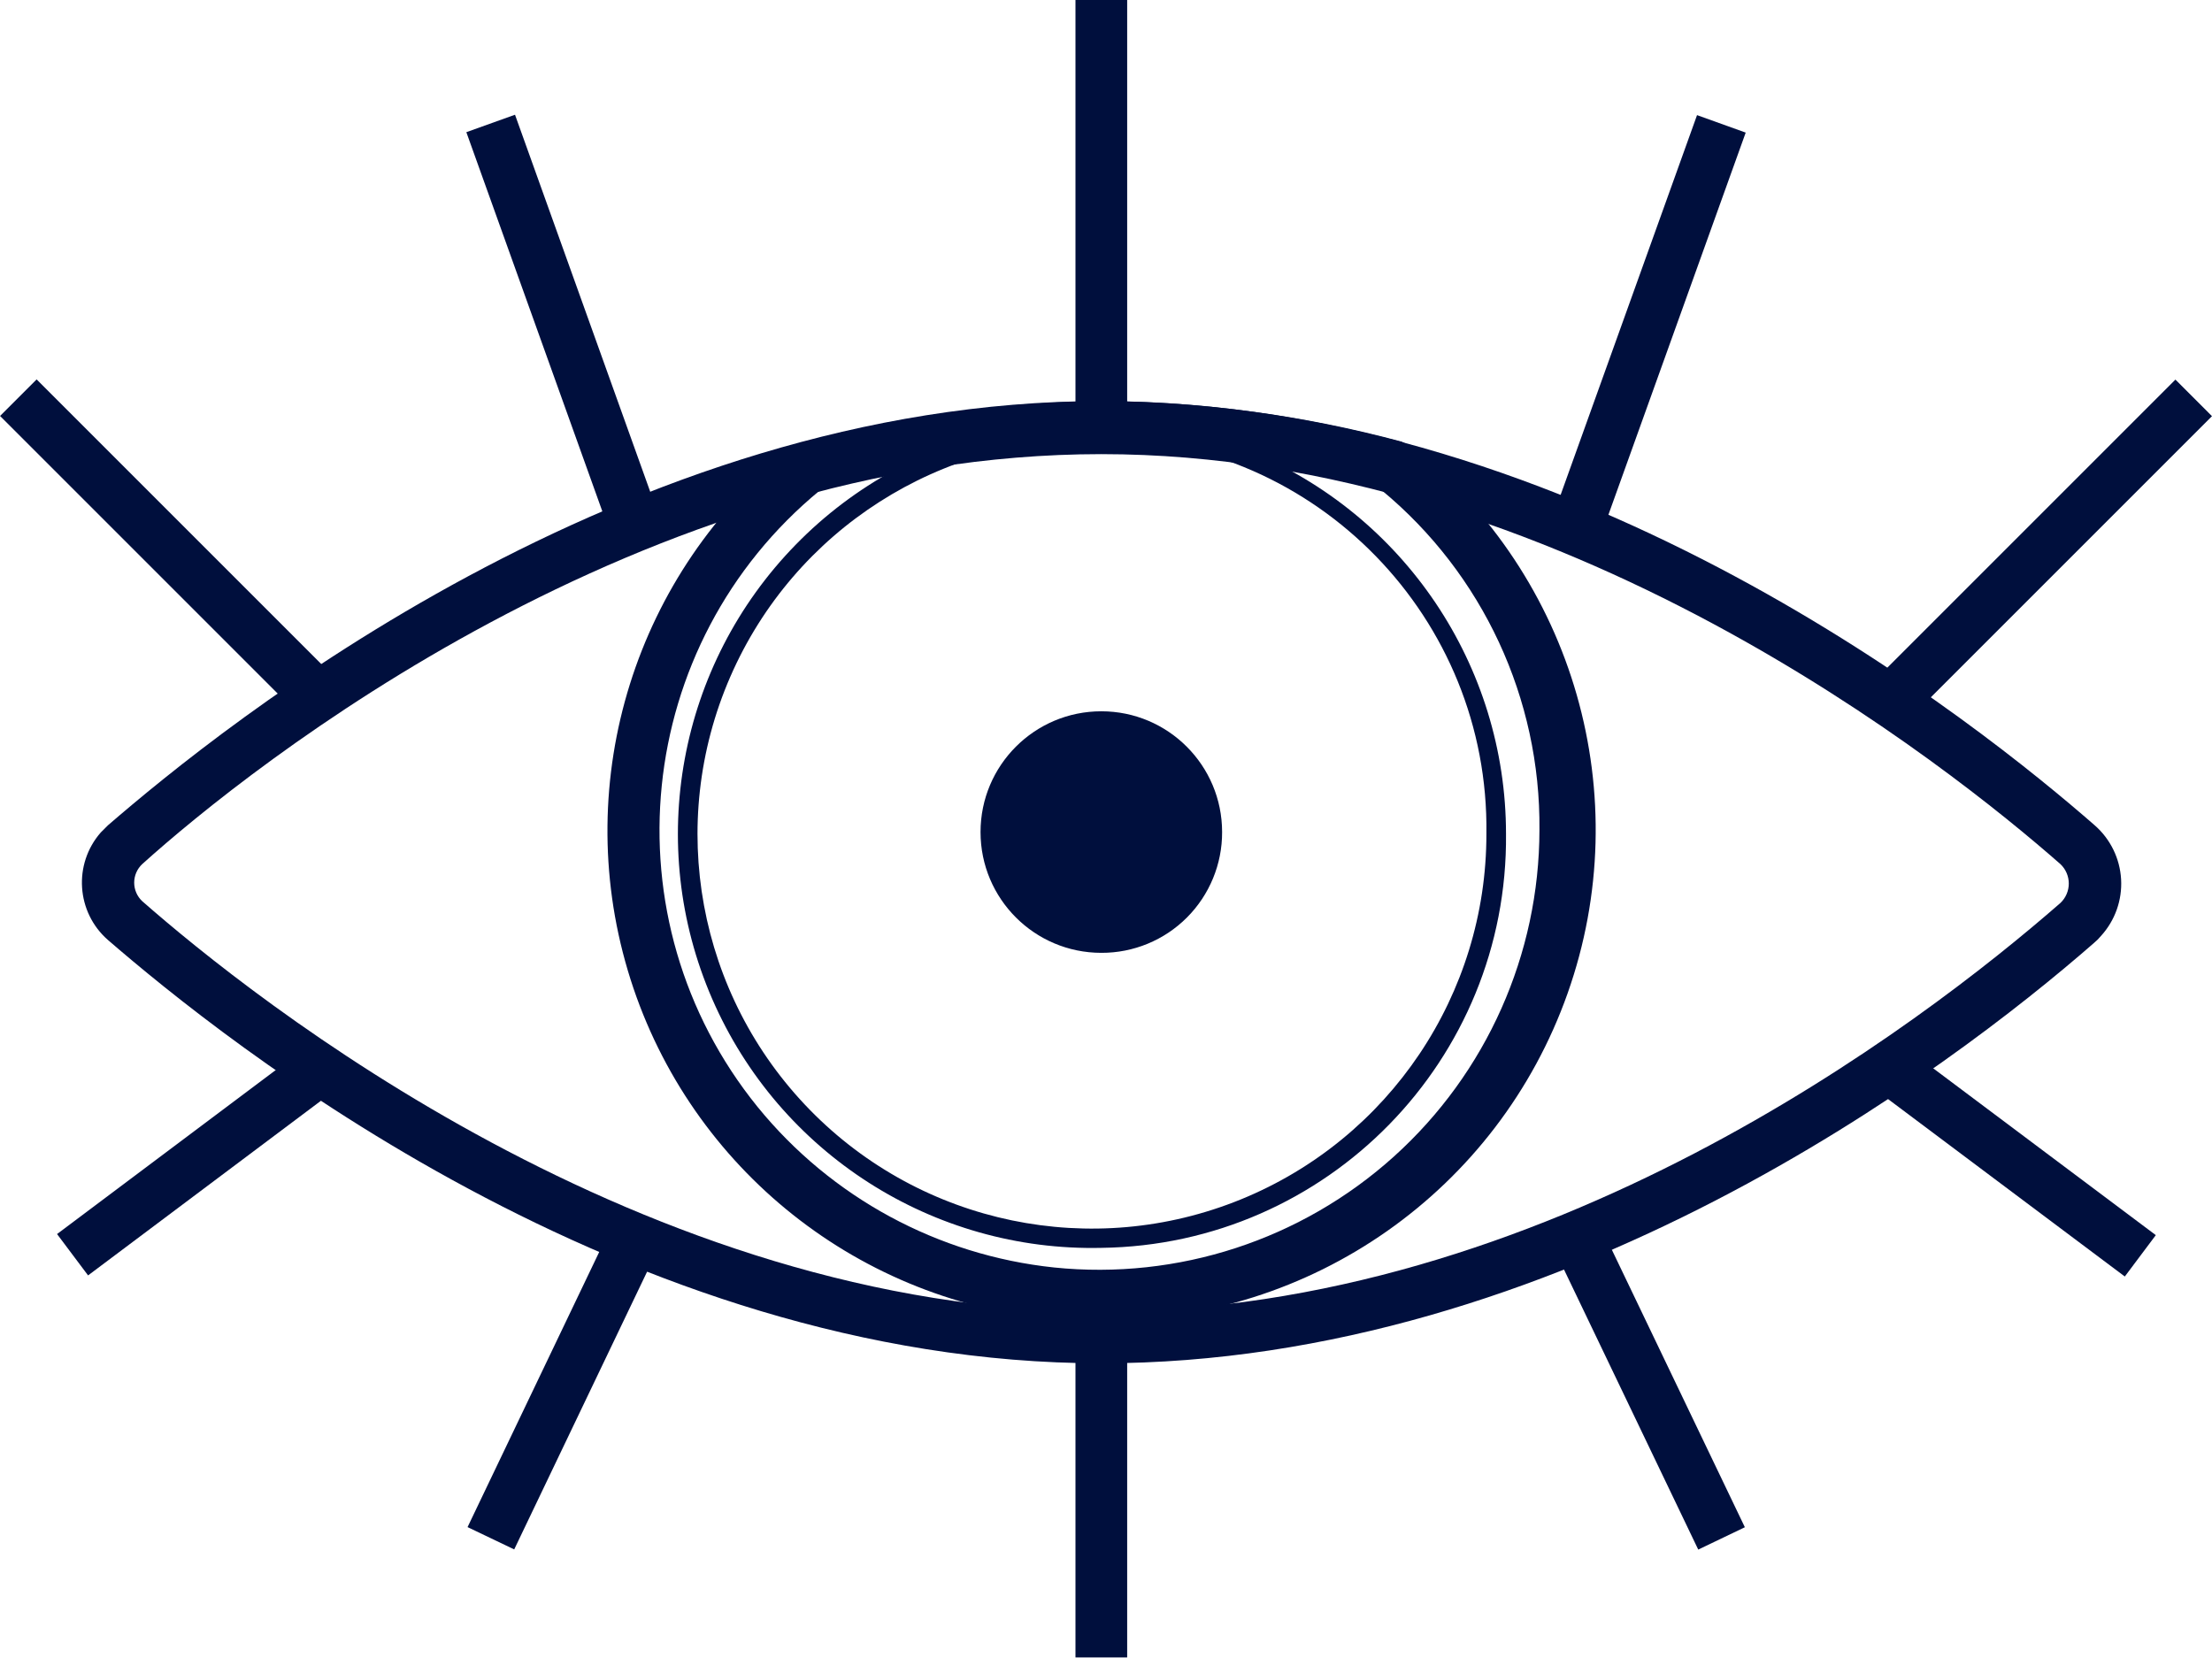
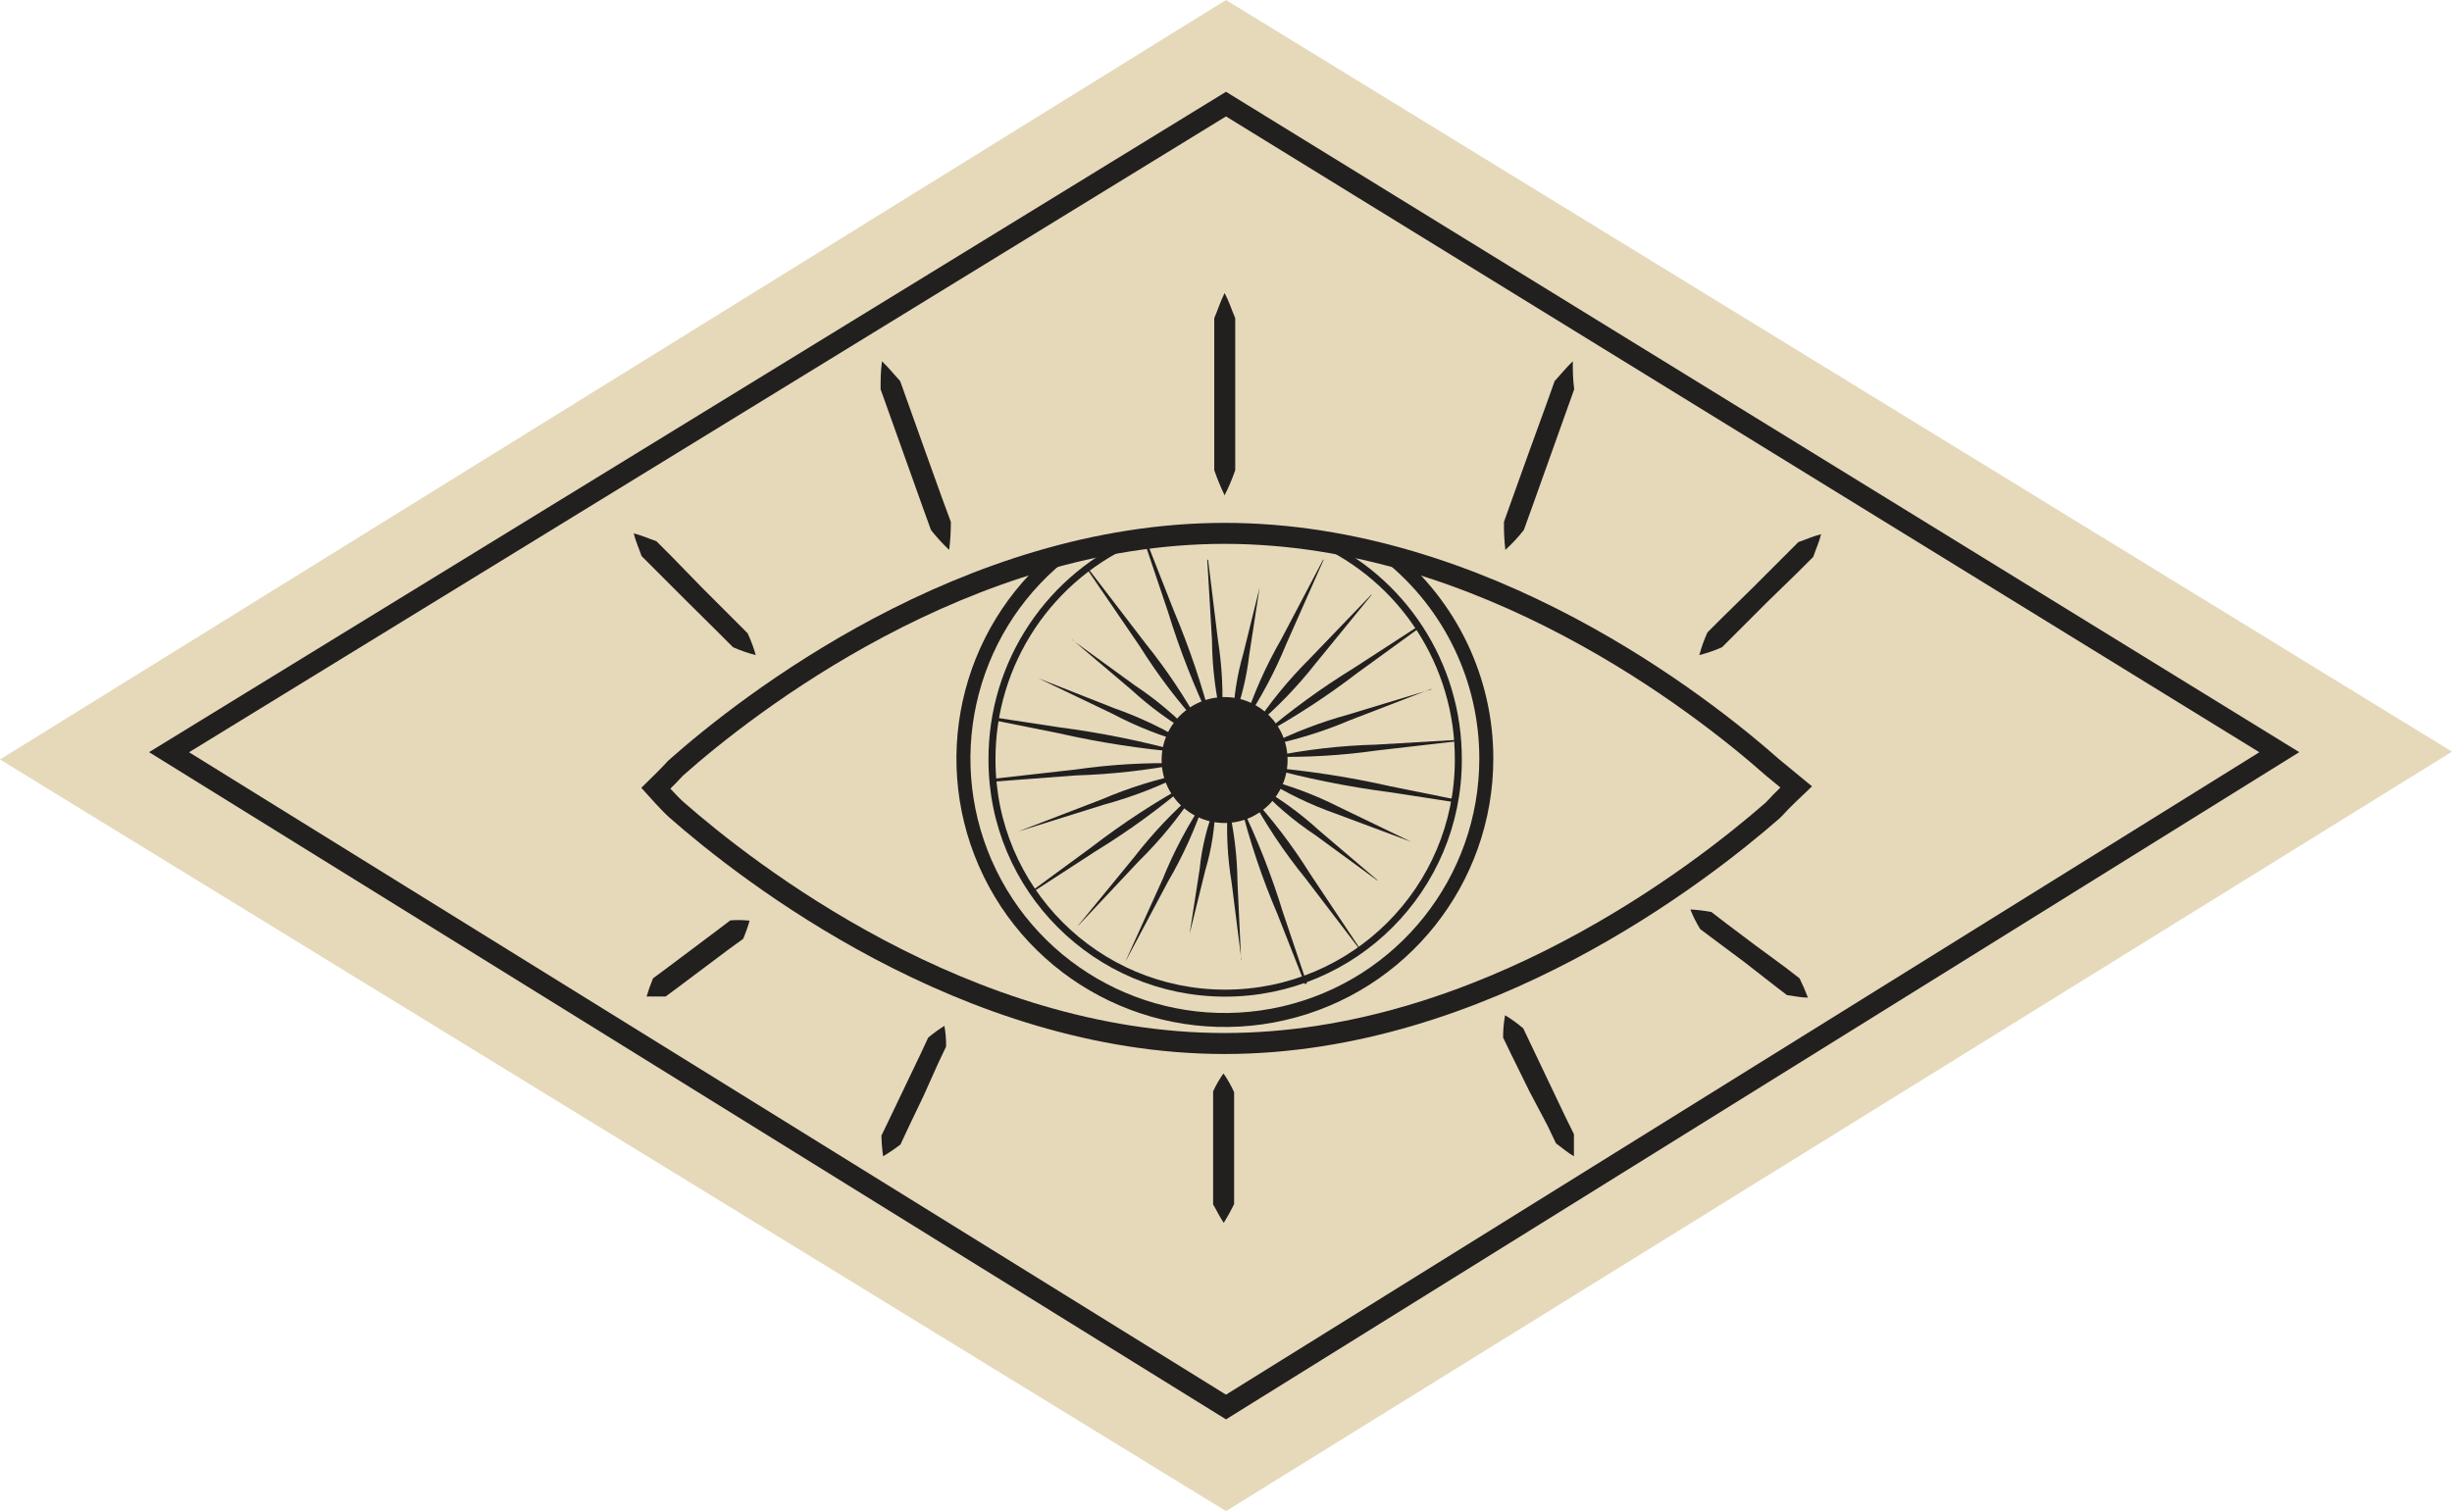
- <svg xmlns="http://www.w3.org/2000/svg" viewBox="0 0 49.63 37.19">
+ <svg xmlns="http://www.w3.org/2000/svg" id="Layer_1" data-name="Layer 1" viewBox="0 0 87.6 54">
  <defs>
-     <style>.cls-1{fill: #000F3D}</style>
+     <style>.cls-1,.cls-5,.cls-6,.cls-7,.cls-8{fill:none;}.cls-2{fill:#e5d9ba;}.cls-3{clip-path:url(#clip-path);}.cls-4{fill:#221f1f;}.cls-5,.cls-6,.cls-7,.cls-8{stroke:#221f1f;stroke-miterlimit:10;}.cls-5{stroke-linecap:square;}.cls-5,.cls-8{stroke-width:0.75px;}.cls-6{stroke-width:0.25px;}.cls-7{stroke-width:0.5px;}.cls-8{stroke-linecap:round;}</style>
+     <clipPath id="clip-path">
+       <ellipse class="cls-1" cx="43.75" cy="27.16" rx="8.33" ry="8.52" transform="translate(-2.16 3.83) rotate(-4.89)" />
+     </clipPath>
  </defs>
-   <g id="Layer_2" data-name="Layer 2">
-     <g id="Layer_3" data-name="Layer 3">
-       <g id="Layer_2-2" data-name="Layer 2-2">
-         <path class="cls-1" d="M24.71,30.59C14,30.59,5,23.32,2.42,21.09a1.71,1.71,0,0,1-.16-2.41l.16-.16C5,16.29,14,9,24.71,9S44.46,16.3,47,18.52A1.74,1.74,0,0,1,47.14,21a1.21,1.21,0,0,1-.16.16C43.73,24,35,30.59,24.71,30.59Zm0-20.4c-10.29,0-19.08,7-21.52,9.2a.57.57,0,0,0,0,.83c2.46,2.16,11.26,9.21,21.53,9.21,9.94,0,18.35-6.41,21.51-9.17a.6.6,0,0,0,0-.87h0C43.77,17.23,35,10.19,24.71,10.19Z" />
-         <path class="cls-1" d="M24.71,28a9.29,9.29,0,1,1,9.08-9.29A9.2,9.2,0,0,1,24.71,28Zm0-18.13a8.85,8.85,0,1,0,8.64,8.84A8.76,8.76,0,0,0,24.71,9.83Z" />
-         <path class="cls-1" d="M24.73,29.65a11.41,11.41,0,0,1-1.16-.06,11,11,0,0,1-5.81-19.54L18,9.94A26.5,26.5,0,0,1,24.71,9a26.44,26.44,0,0,1,6.74.91l.21.11a11,11,0,0,1-6.93,19.6ZM18.4,11A9.87,9.87,0,0,0,17,24.84a9.91,9.91,0,0,0,6.65,3.6,9.88,9.88,0,0,0,10.89-9.82h0A9.77,9.77,0,0,0,31,11,24.12,24.12,0,0,0,18.4,11Z" />
-         <rect class="cls-1" x="41.02" y="11.75" width="9.61" height="1.16" transform="translate(4.7 36.01) rotate(-45)" />
-         <rect class="cls-1" x="32.19" y="6.72" width="9.61" height="1.16" transform="translate(17.62 39.65) rotate(-70.24)" />
-         <rect class="cls-1" x="24.13" width="1.16" height="9.61" />
-         <rect class="cls-1" x="3.23" y="7.52" width="1.16" height="9.61" transform="translate(-7.6 6.3) rotate(-45)" />
-         <rect class="cls-1" x="12.05" y="2.49" width="1.16" height="9.61" transform="translate(-1.72 4.69) rotate(-19.73)" />
-         <circle class="cls-1" cx="24.71" cy="18.67" r="2.33" />
-         <path class="cls-1" d="M24.71,21.38a2.71,2.71,0,1,1,2.71-2.71A2.7,2.7,0,0,1,24.71,21.38Zm0-4.66a2,2,0,1,0,1.95,2A2,2,0,0,0,24.71,16.72Z" />
-         <rect class="cls-1" x="44.64" y="22.58" width="1.16" height="6.99" transform="translate(-2.76 46.63) rotate(-53.15)" />
-         <rect class="cls-1" x="36.42" y="27.37" width="1.16" height="7.52" transform="translate(-9.82 19.05) rotate(-25.61)" />
-         <rect class="cls-1" x="24.13" y="29.99" width="1.16" height="7.2" />
-         <rect class="cls-1" x="0.9" y="25.5" width="7" height="1.16" transform="matrix(0.8, -0.6, 0.6, 0.8, -14.74, 7.83)" />
-         <rect class="cls-1" x="8.88" y="30.55" width="7.51" height="1.16" transform="translate(-20.9 29.09) rotate(-64.43)" />
-       </g>
-     </g>
+   <polygon class="cls-2" points="43.8 0 0 27.14 43.8 54 87.6 26.86 43.8 0" />
+   <g class="cls-3">
+     <path class="cls-4" d="M44.35,34.3,44,31.53a11.74,11.74,0,0,1-.13-2.78s0,0,0,0h0a12.42,12.42,0,0,1,.34,2.77l.13,2.79a0,0,0,0,1,0,0A0,0,0,0,1,44.35,34.3Z" />
+     <path class="cls-4" d="M43.16,20l.35,2.86a13.1,13.1,0,0,1,.14,2.87,0,0,0,0,1,0,0s0,0,0,0a12.49,12.49,0,0,1-.35-2.85L43.13,20h0Z" />
+     <path class="cls-4" d="M47.15,36.51l-1.51-3.84a25.8,25.8,0,0,1-1.32-3.92s0,0,0,0h0a26.84,26.84,0,0,1,1.51,3.84l1.32,3.92s0,0,0,0S47.15,36.52,47.15,36.51Z" />
+     <path class="cls-4" d="M40.36,17.81l1.57,4a28.92,28.92,0,0,1,1.37,4.06s0,0,0,0h0a28.49,28.49,0,0,1-1.57-4l-1.37-4.07a0,0,0,0,1,0,0Z" />
+     <path class="cls-4" d="M48.8,34.22l-2.16-2.83a19.15,19.15,0,0,1-2-3s0,0,0,0,0,0,0,0a19.08,19.08,0,0,1,2.16,2.83l2,3a0,0,0,0,1,0,0Z" />
+     <path class="cls-4" d="M38.71,20.1,40.93,23a20.24,20.24,0,0,1,2,3,0,0,0,0,1,0,0h0a20.25,20.25,0,0,1-2.22-2.92l-2.05-3a0,0,0,0,1,0,0Z" />
+     <path class="cls-4" d="M49.2,31.46,47,29.85a11.45,11.45,0,0,1-2.09-1.78s0,0,0,0h0a12.09,12.09,0,0,1,2.22,1.61l2.09,1.78v0Z" />
+     <path class="cls-4" d="M38.31,22.87l2.23,1.62a11.92,11.92,0,0,1,2.11,1.78s0,0,0,0a0,0,0,0,1,0,0,12,12,0,0,1-2.23-1.62l-2.11-1.79v0S38.3,22.86,38.31,22.87Z" />
+     <path class="cls-4" d="M50.41,30.08l-2.68-1a12.87,12.87,0,0,1-2.59-1.25s0,0,0,0h0a12.86,12.86,0,0,1,2.68,1l2.59,1.25s0,0,0,0S50.41,30.09,50.41,30.08Z" />
+     <path class="cls-4" d="M37.1,24.24l2.71,1.07a13.25,13.25,0,0,1,2.63,1.26,0,0,0,0,1,0,0h0a13.18,13.18,0,0,1-2.71-1.07l-2.63-1.26s0,0,0,0Z" />
+     <path class="cls-4" d="M54.14,29l-4.49-.69a32.62,32.62,0,0,1-4.46-.9s0,0,0,0h0a32.24,32.24,0,0,1,4.49.69l4.46.9s0,0,0,0Z" />
+     <path class="cls-4" d="M33.37,25.31l4.47.68a32,32,0,0,1,4.44.9h0a0,0,0,0,1,0,0,32.19,32.19,0,0,1-4.47-.69l-4.44-.89s0,0,0,0S33.36,25.31,33.37,25.31Z" />
+     <path class="cls-4" d="M52.91,26.39l-3.73.43a22.53,22.53,0,0,1-3.76.22s0,0,0,0h0a21.32,21.32,0,0,1,3.73-.43l3.76-.22a0,0,0,0,1,0,0S52.92,26.39,52.91,26.39Z" />
+     <path class="cls-4" d="M34.6,27.93l3.82-.43a22.26,22.26,0,0,1,3.83-.22h0s0,0,0,0a23.52,23.52,0,0,1-3.82.43L34.6,28h0Z" />
+     <path class="cls-4" d="M51.1,24.63l-2.88,1.11a15,15,0,0,1-2.95.91h0s0,0,0,0a15.72,15.72,0,0,1,2.88-1.11l3-.91h0S51.1,24.62,51.1,24.63Z" />
+     <path class="cls-4" d="M36.41,29.7l2.94-1.13a15.6,15.6,0,0,1,3-.94,0,0,0,0,1,0,0,0,0,0,0,1,0,0,15.15,15.15,0,0,1-2.93,1.13l-3,.94h0Z" />
+     <path class="cls-4" d="M51.81,21.64l-3.32,2.41a26.68,26.68,0,0,1-3.44,2.24,0,0,0,0,1,0,0s0,0,0,0a26.07,26.07,0,0,1,3.32-2.42l3.45-2.24h0Z" />
+     <path class="cls-4" d="M35.7,32.69,39,30.27A27.16,27.16,0,0,1,42.47,28h0a26.17,26.17,0,0,1-3.33,2.42l-3.45,2.24h0S35.69,32.69,35.7,32.69Z" />
+     <path class="cls-4" d="M49,21.26l-2,2.45A15.35,15.35,0,0,1,44.78,26h0v0a15.4,15.4,0,0,1,2-2.45L49,21.24h0A0,0,0,0,1,49,21.26Z" />
+     <path class="cls-4" d="M38.52,33.07l2-2.44a16.28,16.28,0,0,1,2.17-2.3h0s0,0,0,0a14.74,14.74,0,0,1-2,2.44l-2.16,2.3h0Z" />
+     <path class="cls-4" d="M47.29,20l-1.33,3a15.93,15.93,0,0,1-1.52,2.85s0,0,0,0v0a15.66,15.66,0,0,1,1.33-3L47.27,20s0,0,0,0A0,0,0,0,1,47.29,20Z" />
+     <path class="cls-4" d="M40.22,34.33l1.32-2.92a15.47,15.47,0,0,1,1.51-2.84s0,0,0,0,0,0,0,0a15.45,15.45,0,0,1-1.32,2.93l-1.51,2.84h0A0,0,0,0,1,40.22,34.33Z" />
+     <path class="cls-4" d="M45,21l-.37,2.4a9.59,9.59,0,0,1-.58,2.36h0a0,0,0,0,1,0,0,9.32,9.32,0,0,1,.37-2.41L45,21h0A0,0,0,0,1,45,21Z" />
+     <path class="cls-4" d="M42.5,33.37l.36-2.32a8.21,8.21,0,0,1,.56-2.27s0,0,0,0h0a8.64,8.64,0,0,1-.36,2.32l-.56,2.27s0,0,0,0Z" />
  </g>
+   <path class="cls-5" d="M63.32,27.42l.85.7s-.57.54-.75.75l-.1.1C60.81,31.16,53,37.29,43.75,37.29s-17.1-6.17-19.58-8.35c-.23-.2-.74-.77-.74-.77s.48-.47.65-.66a.38.38,0,0,1,.09-.09c2.48-2.2,10.31-8.36,19.58-8.36S60.81,25.2,63.32,27.42Z" />
+   <path class="cls-6" d="M43.75,19.06A9.63,9.63,0,0,1,47,19.3a8.53,8.53,0,0,1,5.1,7.86,8.33,8.33,0,1,1-16.66,0,8.52,8.52,0,0,1,5.29-7.93A9,9,0,0,1,43.75,19.06Z" />
+   <path class="cls-7" d="M53.1,27.11a9.31,9.31,0,0,0-3.46-7.25,22,22,0,0,0-11.77,0A9.34,9.34,0,1,0,53.1,27.11Z" />
+   <path class="cls-4" d="M60.71,23.41A5.15,5.15,0,0,1,61,22.6l.54-.54L62.62,21l1.09-1.09.54-.54c.27-.09.52-.21.81-.28-.07.29-.19.54-.28.81l-.54.54L63.15,21.5l-1.09,1.09-.54.54A5.15,5.15,0,0,1,60.71,23.41Z" />
+   <path class="cls-4" d="M53.78,19.65a7.82,7.82,0,0,1-.05-1l.3-.84.6-1.67.61-1.68.3-.84c.22-.24.41-.48.65-.71,0,.33,0,.64.05,1l-.3.84-.6,1.68-.6,1.68-.3.83A5.5,5.5,0,0,1,53.78,19.65Z" />
+   <path class="cls-4" d="M43.75,17.7a8.54,8.54,0,0,1-.37-.9V11.37c.13-.3.22-.6.37-.9.16.3.25.6.38.9V16.8A6.91,6.91,0,0,1,43.75,17.7Z" />
+   <path class="cls-4" d="M27,23.41a5.15,5.15,0,0,1-.81-.28l-.54-.54L24.55,21.5l-1.09-1.09-.54-.54c-.09-.27-.21-.52-.28-.81.29.07.54.19.81.28l.54.54L25.08,21l1.09,1.09.54.54A5.15,5.15,0,0,1,27,23.41Z" />
+   <path class="cls-4" d="M33.91,19.65a6.22,6.22,0,0,1-.65-.71l-.3-.83-.6-1.68-.6-1.68-.3-.84c0-.32,0-.63.05-1,.24.23.43.47.65.71l.3.84.6,1.68.6,1.67.31.84A7.85,7.85,0,0,1,33.91,19.65Z" />
+   <circle class="cls-4" cx="43.75" cy="27.16" r="2.25" />
+   <path class="cls-4" d="M60.39,32.5a5.7,5.7,0,0,1,.75.09l.52.4,1.05.79,1.06.78.52.4a7.17,7.17,0,0,1,.3.69c-.26,0-.5-.06-.75-.09l-.52-.4-1-.78-1.06-.79-.52-.39A4.47,4.47,0,0,1,60.39,32.5Z" />
+   <path class="cls-4" d="M53.77,36.28a4.72,4.72,0,0,1,.65.47l.3.63.6,1.26.6,1.26.31.63c0,.27,0,.52,0,.79-.24-.14-.43-.31-.64-.46l-.3-.63L54.64,39,54,37.7l-.3-.62A4.35,4.35,0,0,1,53.77,36.28Z" />
+   <path class="cls-4" d="M43.71,38.36a4.09,4.09,0,0,1,.38.67v.67l0,1.33v2a7.44,7.44,0,0,1-.37.67c-.15-.22-.25-.44-.38-.66V41l0-1.34V39A3.72,3.72,0,0,1,43.71,38.36Z" />
+   <path class="cls-4" d="M26.78,32.9a5.49,5.49,0,0,1-.23.65l-.47.34-.92.69-.92.69-.46.34c-.23,0-.44,0-.68,0a6.21,6.21,0,0,1,.23-.65l.46-.34.92-.69.92-.69.46-.35A3.83,3.83,0,0,1,26.78,32.9Z" />
+   <path class="cls-4" d="M33.74,36.66a3.82,3.82,0,0,1,.06.74l-.28.59L33,39.15l-.56,1.17-.27.58a6.74,6.74,0,0,1-.62.42,6.32,6.32,0,0,1-.06-.74l.28-.58.56-1.17.56-1.17.27-.58A4.8,4.8,0,0,1,33.74,36.66Z" />
+   <polygon class="cls-8" points="43.8 3.72 6.04 26.88 43.8 50.28 81.43 26.88 43.8 3.72" />
</svg>
